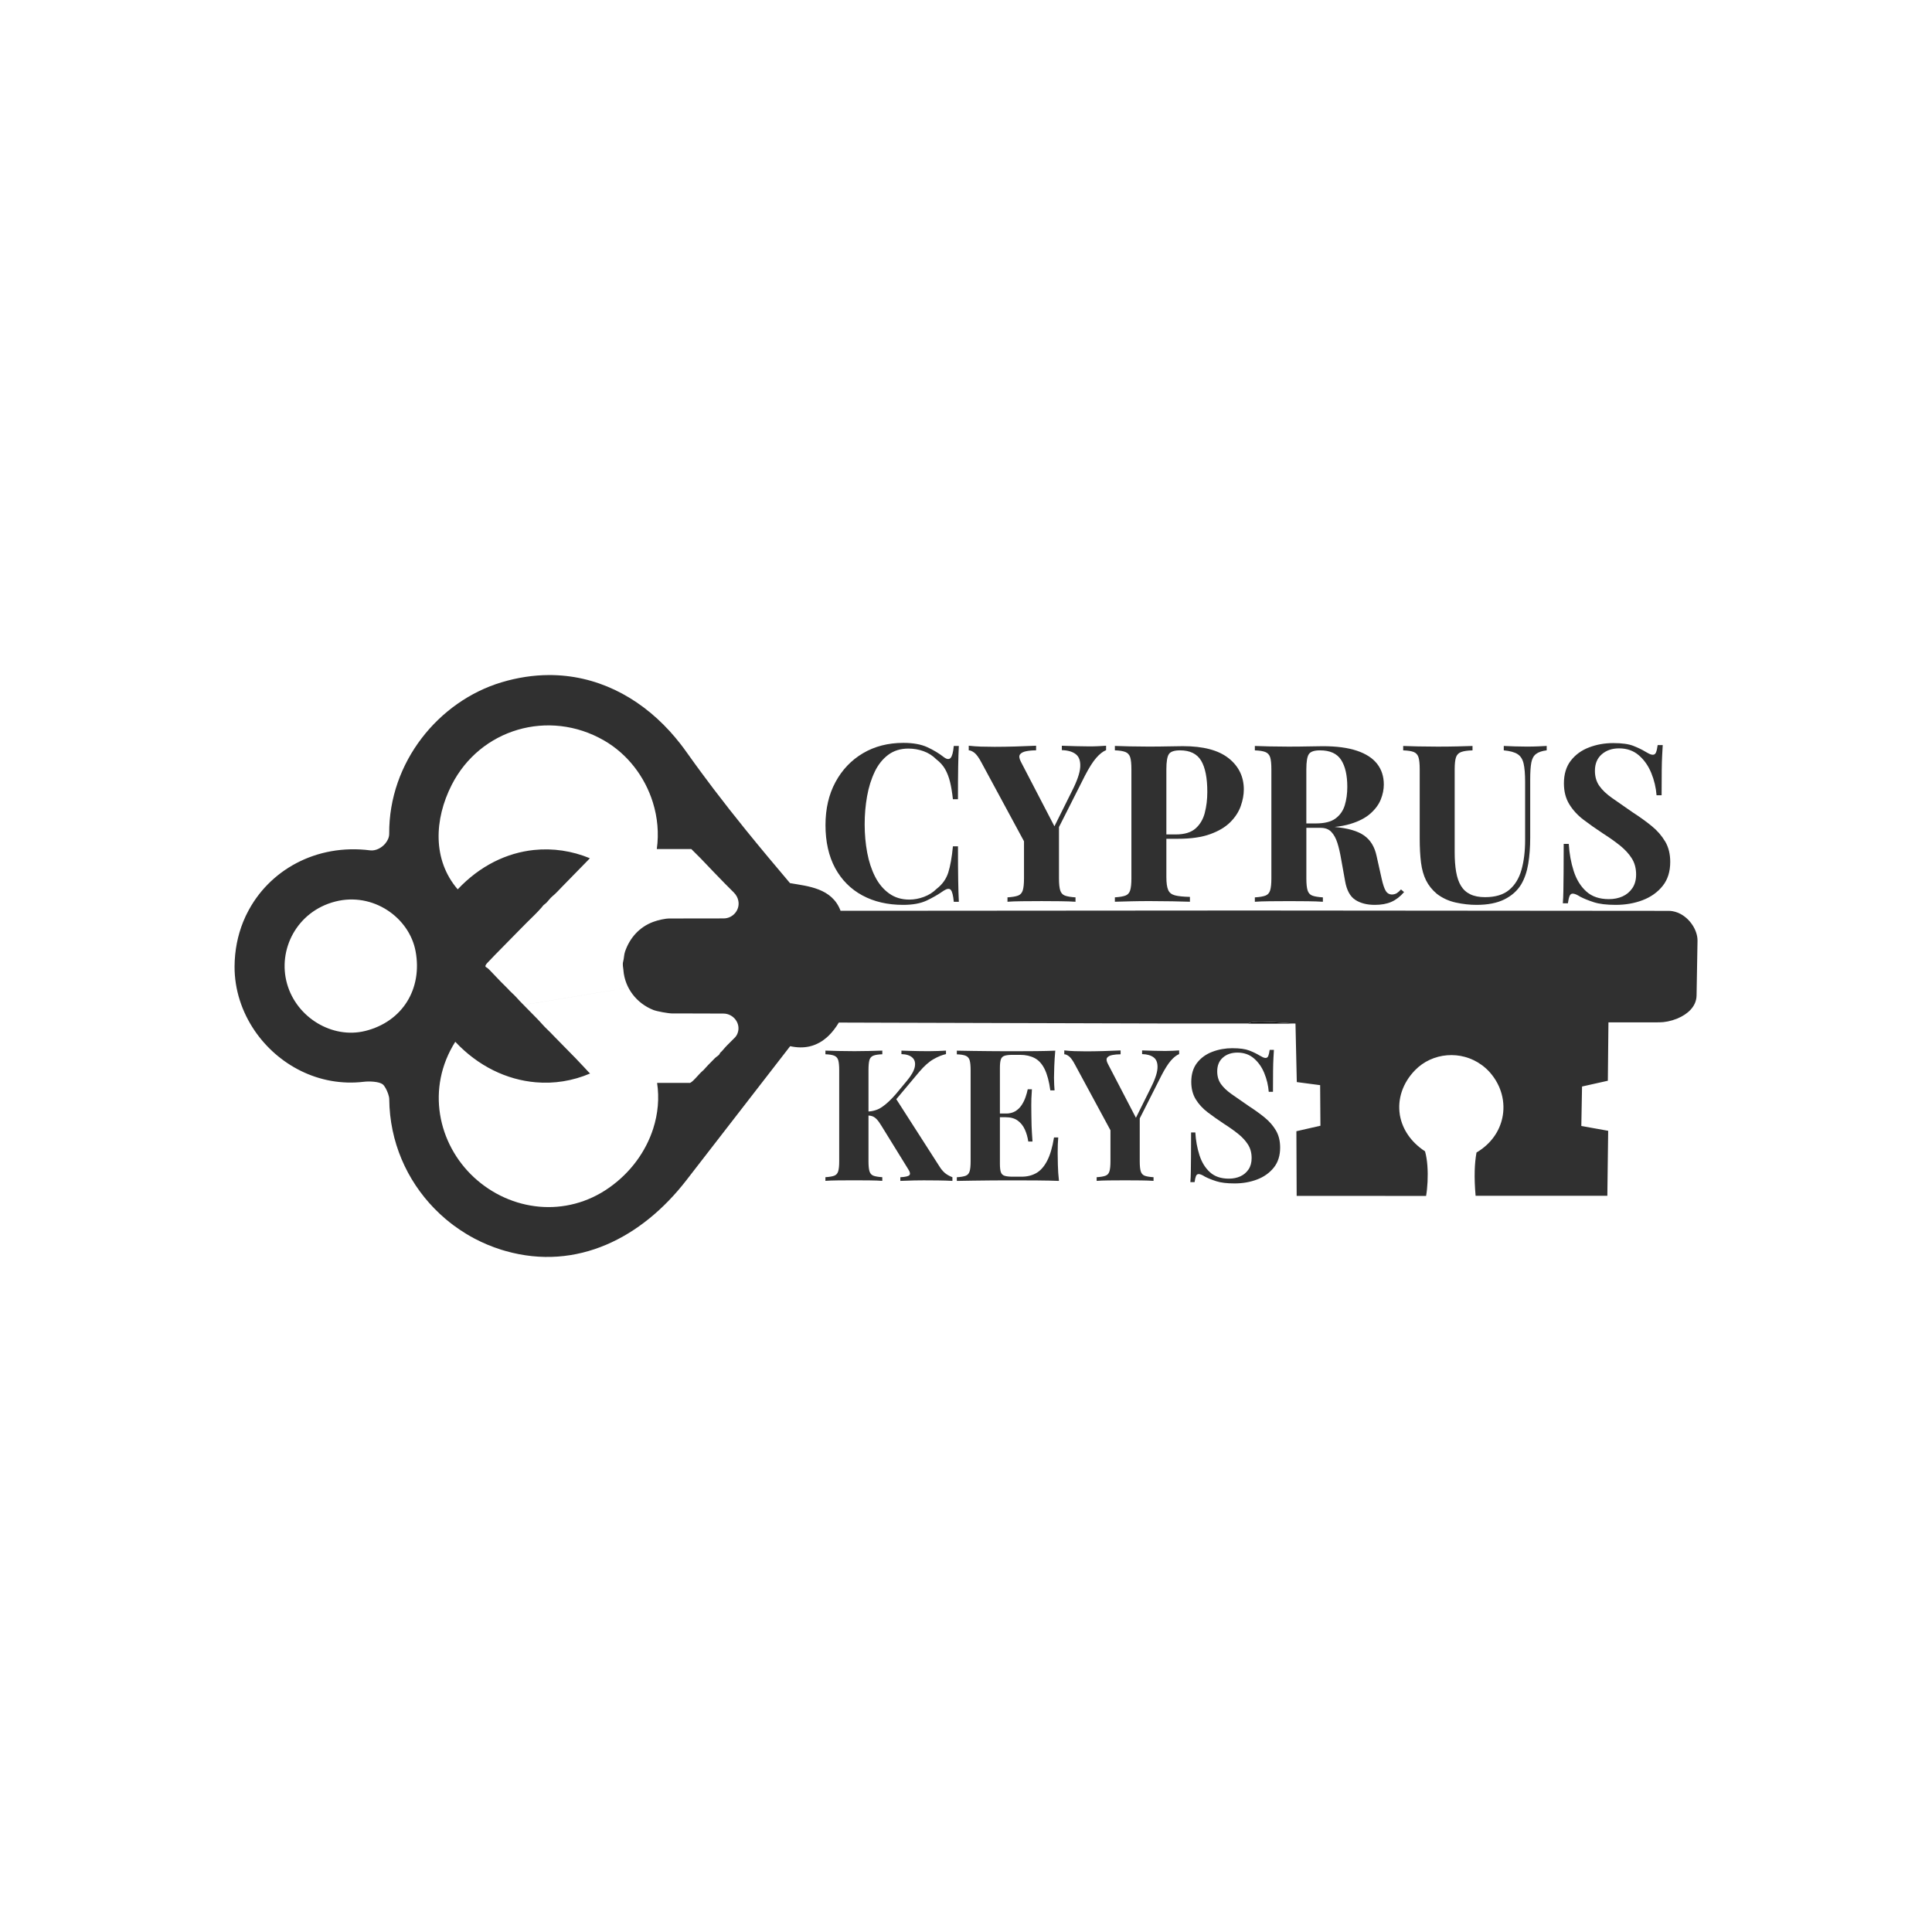
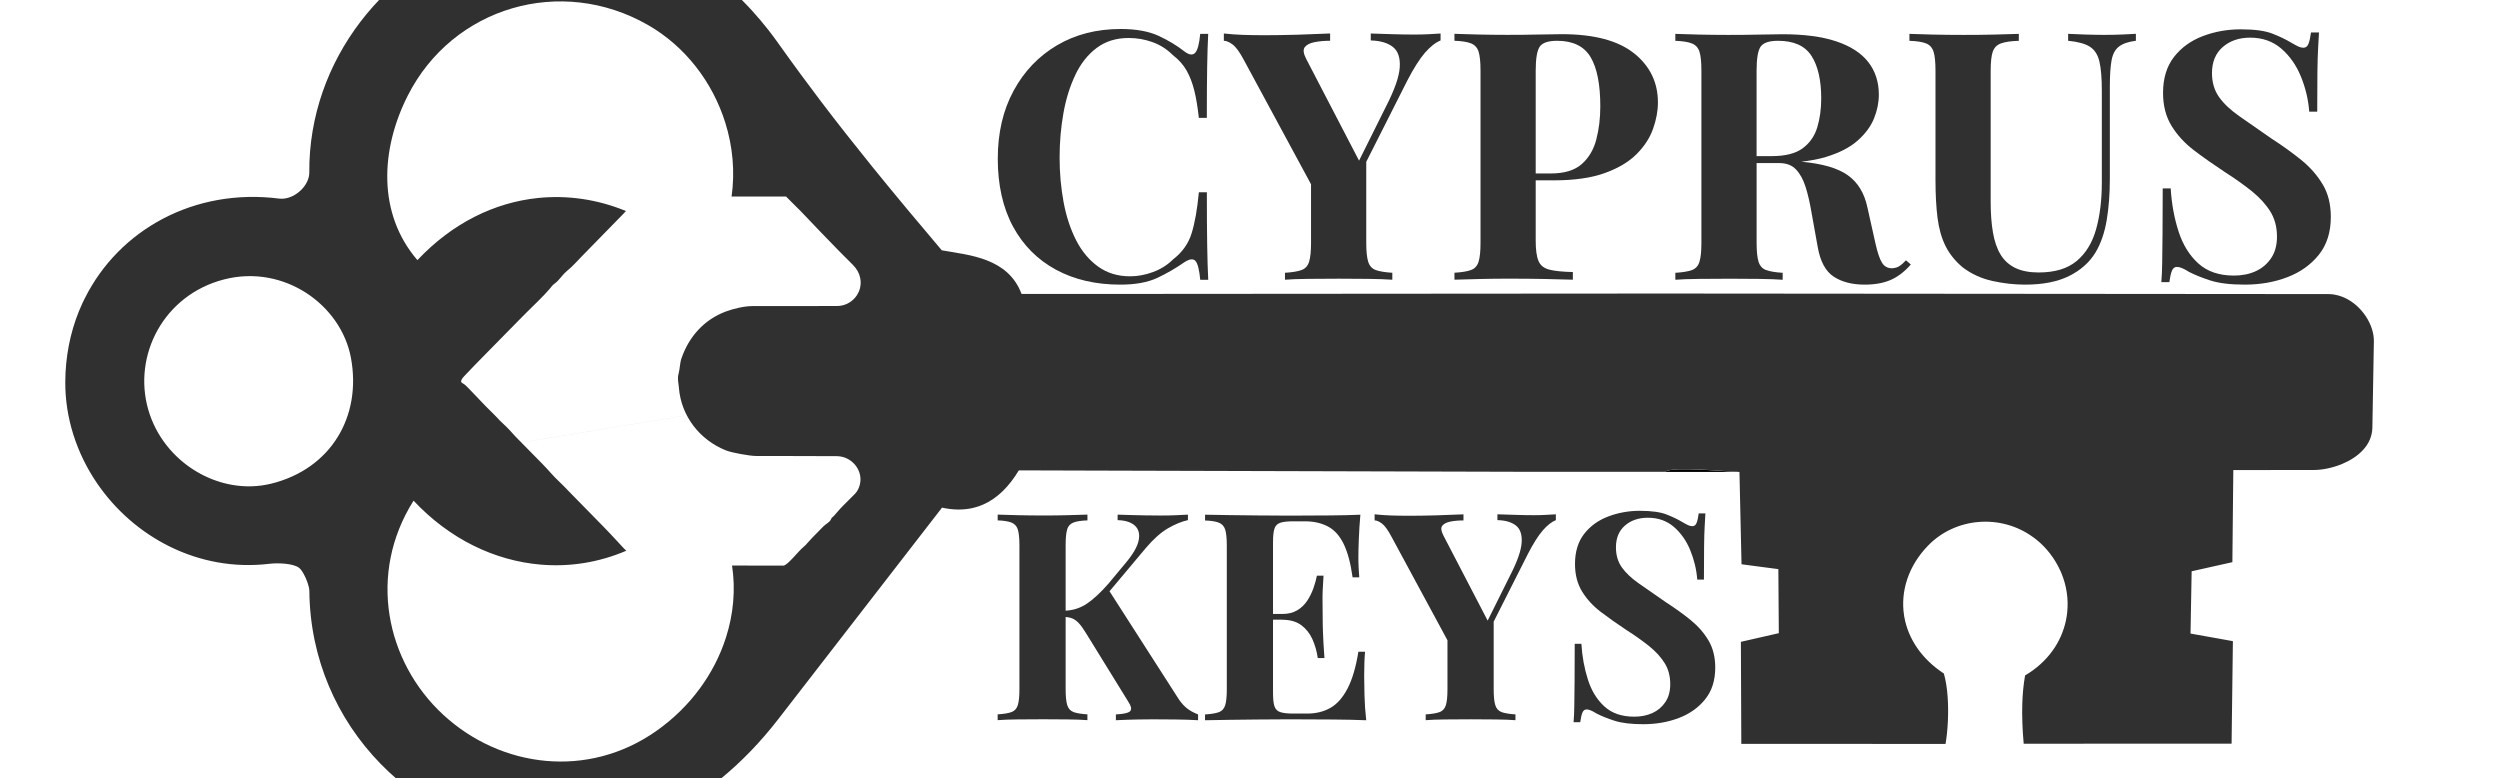
- <svg xmlns="http://www.w3.org/2000/svg" id="katman_1" data-name="katman 1" viewBox="0 0 1000 1000">
+ <svg xmlns="http://www.w3.org/2000/svg" id="katman_1" data-name="katman 1" viewBox="100 375 820 255">
  <defs>
    <style>
      .cls-1 {
        fill: none;
      }

      .cls-2 {
        fill: #303030;
      }
    </style>
  </defs>
  <g>
    <path class="cls-2" d="M452.71,399.54c1.78-3.72,4.12-6.66,7.01-8.83,2.89-2.16,6.38-3.25,10.48-3.25,2.73,0,5.35.46,7.86,1.37,2.51.91,4.71,2.32,6.61,4.22,1.97,1.52,3.49,3.23,4.56,5.13,1.06,1.9,1.9,4.08,2.51,6.55.61,2.47,1.1,5.45,1.48,8.94h2.62c0-6.99.04-12.59.11-16.8.07-4.22.19-7.8.34-10.77h-2.62c-.3,3.27-.85,5.34-1.65,6.21-.8.87-1.96.74-3.47-.4-2.51-1.97-5.37-3.7-8.6-5.18-3.23-1.48-7.35-2.22-12.36-2.22-7.9,0-14.87,1.79-20.9,5.35-6.04,3.57-10.79,8.54-14.24,14.92-3.46,6.38-5.18,13.82-5.18,22.33s1.67,16.06,5.01,22.22c3.34,6.15,8.03,10.86,14.07,14.13,6.04,3.27,13.08,4.9,21.13,4.9,4.94,0,8.98-.74,12.13-2.22,3.15-1.48,6.13-3.21,8.94-5.18,1.67-1.06,2.87-1.18,3.59-.34.72.84,1.23,2.89,1.54,6.15h2.62c-.15-3.04-.27-6.78-.34-11.22-.08-4.44-.11-10.27-.11-17.49h-2.62c-.53,5.62-1.33,10.12-2.39,13.5-1.06,3.38-3.08,6.21-6.04,8.49-1.82,1.82-4.01,3.21-6.55,4.16-2.55.95-5.07,1.42-7.58,1.42-4.03,0-7.52-1.06-10.48-3.19-2.96-2.13-5.37-5.01-7.23-8.66-1.86-3.65-3.23-7.8-4.1-12.47-.87-4.67-1.31-9.55-1.31-14.64s.42-9.85,1.25-14.53c.83-4.67,2.14-8.87,3.93-12.59Z" />
    <path class="cls-2" d="M563.85,386.33c-2.36,0-4.67-.04-6.95-.11-2.28-.07-4.71-.15-7.29-.23v2.28c3.11.08,5.53.78,7.23,2.11,1.71,1.33,2.47,3.55,2.28,6.66-.19,3.12-1.69,7.4-4.5,12.87l-8.85,17.78-17.35-33.39c-.91-1.75-1.06-3.02-.46-3.82.61-.8,1.67-1.35,3.19-1.65,1.52-.3,3.23-.46,5.13-.46v-2.39c-3.19.15-6.72.28-10.6.4-3.87.11-7.48.17-10.82.17-2.58,0-4.96-.04-7.12-.11-2.16-.07-4.27-.23-6.32-.46v2.39c.83,0,1.8.42,2.91,1.25,1.1.84,2.34,2.55,3.7,5.13l21.99,40.69v19.24c0,2.73-.21,4.78-.63,6.15-.42,1.37-1.24,2.28-2.45,2.73-1.22.46-3.04.76-5.47.91v2.28c1.82-.15,4.33-.25,7.52-.28,3.19-.04,6.57-.06,10.14-.06,3.19,0,6.4.02,9.63.06,3.23.04,5.87.13,7.92.28v-2.28c-2.43-.15-4.25-.46-5.47-.91-1.22-.46-2.03-1.37-2.45-2.73-.42-1.37-.63-3.42-.63-6.15v-26.6l13.44-26.6c2.13-4.1,4.06-7.16,5.81-9.17,1.75-2.01,3.46-3.36,5.13-4.04v-2.28c-1.14.08-2.45.15-3.93.23-1.48.08-3.06.11-4.73.11Z" />
    <path class="cls-2" d="M635.96,392.48c-5.24-4.18-13.14-6.27-23.7-6.27-1.44,0-3.87.04-7.29.11-3.42.08-6.95.11-10.59.11-3.19,0-6.4-.04-9.63-.11-3.23-.07-5.79-.15-7.69-.23v2.28c2.35.08,4.16.36,5.41.85,1.25.49,2.09,1.41,2.51,2.73.42,1.33.63,3.4.63,6.21v56.51c0,2.73-.21,4.78-.63,6.15-.42,1.37-1.24,2.28-2.45,2.73-1.22.46-3.04.76-5.47.91v2.28c2.51-.07,5.31-.15,8.43-.23,3.11-.08,6.3-.11,9.57-.11,4.1,0,8.01.04,11.73.11,3.72.08,6.76.15,9.11.23v-2.51c-3.42-.08-6-.34-7.75-.8-1.75-.46-2.93-1.4-3.53-2.85-.61-1.44-.91-3.65-.91-6.61v-19.82h6.04c6.68,0,12.23-.8,16.63-2.39,4.4-1.59,7.88-3.66,10.42-6.21,2.54-2.54,4.35-5.32,5.41-8.32,1.06-3,1.59-5.87,1.59-8.6,0-6.61-2.62-12-7.86-16.18ZM623.6,420.73c-.87,3.34-2.47,6.04-4.79,8.09-2.32,2.05-5.72,3.08-10.2,3.08h-4.9v-33.72c0-3.95.44-6.57,1.31-7.86.87-1.29,2.79-1.94,5.75-1.94,5.16,0,8.81,1.79,10.94,5.35,2.13,3.57,3.19,8.96,3.19,16.18,0,3.87-.44,7.48-1.31,10.82Z" />
    <path class="cls-2" d="M723.05,462.26c-.65.42-1.46.67-2.45.74-1.44,0-2.55-.61-3.3-1.82-.76-1.21-1.48-3.34-2.16-6.38l-2.62-11.73c-.99-4.71-3.13-8.24-6.44-10.59-3.29-2.35-8.39-3.82-15.27-4.44,2.99-.33,5.69-.84,8.03-1.54,4.4-1.33,7.88-3.11,10.42-5.35,2.54-2.24,4.35-4.67,5.41-7.29,1.06-2.62,1.59-5.22,1.59-7.8,0-4.18-1.16-7.75-3.47-10.71-2.32-2.96-5.81-5.22-10.48-6.78-4.67-1.56-10.54-2.34-17.6-2.34-1.44,0-3.87.04-7.29.11-3.42.08-6.95.11-10.59.11-3.19,0-6.4-.04-9.63-.11-3.23-.07-5.79-.15-7.69-.23v2.28c2.35.08,4.16.36,5.41.85,1.25.49,2.09,1.41,2.51,2.73.42,1.33.63,3.4.63,6.21v56.51c0,2.73-.21,4.78-.63,6.15-.42,1.37-1.24,2.28-2.45,2.73-1.22.46-3.04.76-5.47.91v2.28c1.9-.15,4.46-.25,7.69-.28,3.23-.04,6.67-.06,10.31-.06,3.19,0,6.34.02,9.46.06,3.11.04,5.7.13,7.75.28v-2.28c-2.43-.15-4.25-.46-5.47-.91-1.21-.46-2.03-1.37-2.45-2.73-.42-1.37-.63-3.42-.63-6.15v-26.2h7.41c2.35,0,4.2.7,5.52,2.11,1.33,1.41,2.37,3.3,3.13,5.7.76,2.39,1.4,5.18,1.94,8.37l2.05,11.39c.83,4.71,2.58,7.94,5.24,9.68,2.66,1.75,6.04,2.62,10.14,2.62,3.34,0,6.19-.51,8.54-1.54,2.35-1.02,4.56-2.71,6.61-5.07l-1.6-1.37c-.76.84-1.46,1.46-2.11,1.88ZM677.48,390.32c.87-1.29,2.79-1.94,5.75-1.94,5.16,0,8.81,1.65,10.94,4.96,2.13,3.3,3.19,7.96,3.19,13.96,0,3.49-.44,6.66-1.31,9.51-.87,2.85-2.47,5.13-4.79,6.84-2.32,1.71-5.72,2.56-10.2,2.56h-4.9v-28.03c0-3.95.44-6.57,1.31-7.86Z" />
    <path class="cls-2" d="M790.66,386.44c-2.05,0-4.25-.04-6.61-.11-2.36-.07-4.25-.15-5.7-.23v2.28c3.19.3,5.56.95,7.12,1.94,1.56.99,2.6,2.6,3.13,4.84.53,2.24.8,5.45.8,9.63v30.08c0,5.77-.63,10.88-1.88,15.32-1.25,4.44-3.38,7.92-6.38,10.42-3,2.51-7.16,3.76-12.48,3.76-3.04,0-5.58-.49-7.63-1.48-2.05-.99-3.66-2.45-4.84-4.39-1.18-1.94-2.01-4.37-2.51-7.29-.5-2.92-.74-6.28-.74-10.08v-42.95c0-2.81.23-4.88.68-6.21.46-1.33,1.35-2.24,2.68-2.73,1.33-.49,3.28-.78,5.87-.85v-2.28c-2.13.08-4.8.15-8.03.23-3.23.08-6.59.11-10.08.11s-6.86-.04-10.08-.11c-3.23-.07-5.79-.15-7.69-.23v2.28c2.43.08,4.25.36,5.47.85,1.21.49,2.03,1.41,2.45,2.73.42,1.33.63,3.4.63,6.21v35.77c0,4.86.23,9.06.68,12.59.46,3.53,1.33,6.59,2.62,9.17,1.29,2.58,3.15,4.9,5.58,6.95,2.89,2.2,6.15,3.7,9.8,4.5,3.65.8,7.21,1.2,10.71,1.2,5.85,0,10.67-.95,14.47-2.85,3.8-1.9,6.68-4.48,8.66-7.75,1.75-2.96,2.96-6.49,3.65-10.6.68-4.1,1.02-8.62,1.02-13.56v-30.19c0-3.72.19-6.61.57-8.66.38-2.05,1.2-3.55,2.45-4.5,1.25-.95,3.09-1.58,5.52-1.88v-2.28c-1.22.08-2.72.15-4.5.23-1.79.08-3.59.11-5.41.11Z" />
    <path class="cls-2" d="M861.87,435.54c-1.75-2.96-4.06-5.62-6.95-7.98-2.89-2.35-6.15-4.71-9.8-7.06-4.18-2.89-7.73-5.35-10.65-7.41-2.92-2.05-5.15-4.16-6.66-6.32-1.52-2.16-2.28-4.77-2.28-7.8,0-3.65,1.18-6.49,3.53-8.54,2.35-2.05,5.35-3.08,9-3.08,4.03,0,7.42,1.2,10.2,3.59,2.77,2.39,4.92,5.45,6.44,9.17,1.52,3.72,2.43,7.56,2.73,11.51h2.62c0-5.32.02-9.61.06-12.87.04-3.26.11-5.9.23-7.92.11-2.01.21-3.74.29-5.18h-2.62c-.23,1.67-.51,2.92-.85,3.76-.34.84-.89,1.25-1.65,1.25-.53,0-1.08-.13-1.65-.4-.57-.27-1.31-.66-2.22-1.2-1.75-1.06-3.84-2.07-6.27-3.02-2.43-.95-5.89-1.42-10.37-1.42s-8.56.74-12.47,2.22c-3.91,1.48-7.06,3.76-9.46,6.84-2.39,3.08-3.59,7.01-3.59,11.79,0,4.18.93,7.79,2.79,10.82,1.86,3.04,4.35,5.74,7.46,8.09,3.11,2.36,6.46,4.71,10.03,7.06,3.34,2.13,6.28,4.22,8.83,6.27,2.54,2.05,4.56,4.25,6.04,6.61,1.48,2.36,2.22,5.13,2.22,8.32,0,2.81-.65,5.17-1.94,7.06-1.29,1.9-2.98,3.32-5.07,4.27-2.09.95-4.46,1.42-7.12,1.42-4.86,0-8.75-1.33-11.68-3.99-2.93-2.66-5.09-6.17-6.49-10.54-1.41-4.37-2.26-9.06-2.56-14.07h-2.62c0,6-.02,10.96-.06,14.87-.04,3.91-.08,7.08-.11,9.51-.04,2.43-.13,4.56-.28,6.38h2.62c.23-1.67.51-2.92.86-3.76.34-.83.89-1.25,1.65-1.25.91,0,2.2.53,3.87,1.6,1.9.99,4.25,1.94,7.06,2.85,2.81.91,6.57,1.37,11.28,1.37,5.09,0,9.76-.82,14.01-2.45,4.25-1.63,7.69-4.08,10.31-7.35,2.62-3.26,3.93-7.41,3.93-12.42,0-4.1-.87-7.63-2.62-10.59Z" />
  </g>
  <g>
    <path class="cls-2" d="M456.68,543.79v1.9c-2.03.06-3.57.3-4.62.71-1.05.41-1.73,1.18-2.05,2.29-.32,1.11-.48,2.84-.48,5.19v47.24c0,2.29.17,4,.52,5.14.35,1.14,1.03,1.9,2.05,2.29,1.01.38,2.54.63,4.57.76v1.9c-1.71-.13-3.87-.21-6.48-.24-2.6-.03-5.24-.05-7.91-.05-3.05,0-5.92.02-8.62.05-2.7.03-4.84.11-6.43.24v-1.9c2.03-.13,3.56-.38,4.57-.76,1.01-.38,1.7-1.14,2.05-2.29.35-1.14.52-2.86.52-5.14v-47.24c0-2.35-.18-4.08-.52-5.19-.35-1.11-1.05-1.87-2.09-2.29-1.05-.41-2.56-.65-4.52-.71v-1.9c1.59.06,3.73.13,6.43.19,2.7.06,5.57.1,8.62.1,2.67,0,5.3-.03,7.91-.1,2.6-.06,4.76-.13,6.48-.19ZM489.64,543.79v1.81c-2.03.45-4.21,1.33-6.52,2.67-2.32,1.33-4.75,3.49-7.29,6.48l-17.91,21.34,5.52-7.91,22.67,35.34c.89,1.46,1.84,2.64,2.86,3.52,1.02.89,2.35,1.65,4,2.29v1.9c-2.22-.13-4.7-.21-7.43-.24-2.73-.03-5.21-.05-7.43-.05-1.33,0-2.95.02-4.86.05-1.91.03-4.32.11-7.24.24v-1.9c2.6-.13,4.17-.49,4.71-1.1.54-.6.3-1.67-.71-3.19l-13.81-22.38c-.89-1.46-1.68-2.56-2.38-3.29-.7-.73-1.4-1.24-2.1-1.52-.7-.29-1.62-.46-2.76-.52v-2c2.79-.06,5.29-.82,7.48-2.29,2.19-1.46,4.59-3.68,7.19-6.67l5.62-6.76c2.41-2.86,3.82-5.32,4.24-7.38.41-2.06,0-3.67-1.24-4.81-1.24-1.14-3.13-1.75-5.67-1.81v-1.81c1.59.06,3.1.11,4.52.14,1.43.03,2.92.06,4.48.1,1.55.03,3.25.05,5.1.05s3.51-.03,5-.1c1.49-.06,2.81-.13,3.95-.19Z" />
    <path class="cls-2" d="M546.21,543.79c-.25,2.79-.43,5.49-.52,8.1-.1,2.6-.14,4.6-.14,6,0,1.27.03,2.48.1,3.62.06,1.14.13,2.1.19,2.86h-2.19c-.64-4.63-1.62-8.3-2.95-11-1.33-2.7-3.06-4.6-5.19-5.71-2.13-1.11-4.62-1.67-7.48-1.67h-3.91c-1.84,0-3.24.16-4.19.48-.95.32-1.59.95-1.9,1.91-.32.95-.48,2.41-.48,4.38v49.53c0,1.97.16,3.43.48,4.38.32.95.95,1.59,1.9,1.9.95.32,2.35.48,4.19.48h4.67c2.86,0,5.38-.62,7.57-1.86,2.19-1.24,4.06-3.35,5.62-6.33,1.56-2.98,2.75-7.02,3.57-12.1h2.19c-.19,2.03-.29,4.7-.29,8,0,1.46.03,3.52.1,6.19.06,2.67.25,5.43.57,8.29-3.24-.13-6.89-.21-10.95-.24-4.06-.03-7.68-.05-10.86-.05h-6.1c-2.48,0-5.14.02-8,.05-2.86.03-5.75.06-8.67.1-2.92.03-5.68.08-8.29.14v-1.9c2.03-.13,3.56-.38,4.57-.76,1.01-.38,1.7-1.14,2.05-2.29.35-1.14.52-2.86.52-5.14v-47.24c0-2.35-.18-4.08-.52-5.19-.35-1.11-1.05-1.87-2.09-2.29-1.05-.41-2.56-.65-4.52-.71v-1.9c2.6.06,5.37.11,8.29.14,2.92.03,5.81.06,8.67.1,2.86.03,5.52.05,8,.05h6.1c2.92,0,6.24-.02,9.95-.05,3.71-.03,7.03-.11,9.95-.24ZM531.36,576.36v1.9h-16.67v-1.9h16.67ZM534.12,563.79c-.25,3.62-.37,6.38-.33,8.29.03,1.9.05,3.65.05,5.24s.03,3.33.1,5.24c.06,1.9.22,4.67.48,8.29h-2.19c-.32-2.22-.9-4.29-1.76-6.19-.86-1.9-2.08-3.44-3.67-4.62-1.59-1.17-3.65-1.76-6.19-1.76v-1.9c1.9,0,3.52-.4,4.86-1.19,1.33-.79,2.43-1.84,3.29-3.14.86-1.3,1.54-2.68,2.05-4.14.51-1.46.89-2.82,1.14-4.1h2.19Z" />
    <path class="cls-2" d="M610.32,543.69v1.91c-1.4.57-2.83,1.7-4.29,3.38-1.46,1.68-3.08,4.24-4.86,7.67l-18,35.62h-4.48l-22.29-41.24c-1.14-2.16-2.18-3.59-3.1-4.29-.92-.7-1.73-1.05-2.43-1.05v-2c1.71.19,3.48.32,5.29.38,1.81.06,3.79.1,5.95.1,2.79,0,5.81-.05,9.05-.14s6.19-.21,8.86-.33v2c-1.59,0-3.02.13-4.29.38-1.27.25-2.16.71-2.67,1.38-.51.67-.38,1.73.38,3.19l15.05,28.95-2.95,3.81,9.81-19.72c2.35-4.57,3.6-8.16,3.76-10.76.16-2.6-.48-4.46-1.91-5.57-1.43-1.11-3.44-1.7-6.05-1.76v-1.91c2.16.06,4.19.13,6.1.19,1.91.06,3.84.1,5.81.1,1.4,0,2.71-.03,3.95-.1,1.24-.06,2.33-.13,3.29-.19ZM589.93,577.22v23.91c0,2.29.17,4,.52,5.14s1.03,1.9,2.05,2.29c1.01.38,2.54.63,4.57.76v1.9c-1.71-.13-3.92-.21-6.62-.24-2.7-.03-5.38-.05-8.05-.05-2.99,0-5.81.02-8.48.05-2.67.03-4.76.11-6.29.24v-1.9c2.03-.13,3.56-.38,4.57-.76,1.02-.38,1.7-1.14,2.05-2.29s.52-2.86.52-5.14v-19.52l8.29,5.91,6.86-10.29Z" />
    <path class="cls-2" d="M637.94,542.55c3.75,0,6.63.4,8.67,1.19,2.03.79,3.78,1.64,5.24,2.52.76.45,1.38.78,1.86,1,.48.22.94.33,1.38.33.63,0,1.1-.35,1.38-1.05.29-.7.52-1.75.71-3.14h2.19c-.06,1.21-.14,2.65-.24,4.33-.1,1.68-.16,3.89-.19,6.62-.03,2.73-.05,6.32-.05,10.76h-2.19c-.25-3.3-1.02-6.51-2.29-9.62-1.27-3.11-3.06-5.67-5.38-7.67-2.32-2-5.16-3-8.53-3-3.05,0-5.56.86-7.52,2.57-1.97,1.71-2.95,4.1-2.95,7.14,0,2.54.63,4.71,1.9,6.52,1.27,1.81,3.13,3.57,5.57,5.29,2.44,1.71,5.41,3.78,8.91,6.19,3.05,1.97,5.78,3.94,8.19,5.91,2.41,1.97,4.35,4.19,5.81,6.67,1.46,2.48,2.19,5.43,2.19,8.86,0,4.19-1.1,7.65-3.29,10.38-2.19,2.73-5.06,4.78-8.62,6.14-3.56,1.36-7.46,2.05-11.71,2.05-3.94,0-7.08-.38-9.43-1.14-2.35-.76-4.32-1.55-5.9-2.38-1.4-.89-2.48-1.33-3.24-1.33-.63,0-1.09.35-1.38,1.05-.29.7-.52,1.75-.71,3.14h-2.19c.13-1.52.21-3.3.24-5.33.03-2.03.06-4.68.09-7.95.03-3.27.05-7.41.05-12.43h2.19c.25,4.19.97,8.11,2.14,11.76,1.17,3.65,2.98,6.59,5.43,8.81,2.44,2.22,5.7,3.33,9.76,3.33,2.22,0,4.21-.4,5.95-1.19,1.75-.79,3.16-1.98,4.24-3.57,1.08-1.59,1.62-3.55,1.62-5.9,0-2.67-.62-4.98-1.86-6.95-1.24-1.97-2.92-3.81-5.05-5.52-2.13-1.71-4.59-3.46-7.38-5.24-2.99-1.97-5.78-3.94-8.38-5.91-2.6-1.97-4.68-4.22-6.24-6.76-1.56-2.54-2.33-5.56-2.33-9.05,0-4,1-7.29,3-9.86,2-2.57,4.63-4.48,7.91-5.72,3.27-1.24,6.75-1.86,10.43-1.86Z" />
  </g>
  <path class="cls-1" d="M323.5,492.58c2.44-7.15,7.47-12.77,14.58-15.41,2.43-.9,5.98-1.76,8.61-1.76h7.09s20.76-.05,20.76-.05c4.86,0,8.61-4.46,7.6-9.21-.32-1.48-1-2.88-2.39-4.28l-4.75-4.76-5.98-6.17-3.65-3.83-2.72-2.84-4.82-4.81h-17.87c1.15-8.18.37-16.44-2.05-24.18-4.14-13.3-13.1-25.03-25.31-32.05-28.56-16.42-64.11-5.97-78.84,23.1-8.96,17.68-10,38.71,3.15,53.98,11.55-12.27,25.42-18.9,39.47-20.37,9.79-1.02,19.67.45,28.93,4.27-.39.43-.71.78-.94,1.01l-13.49,13.8c-1.67,1.7-3.1,3.37-4.95,4.87-.63.51-1.16,1.13-1.68,1.74-.75.89-1.46,1.78-2.41,2.44-.69.47-.94.96-1.47,1.58-2.37,2.77-5.03,5.17-7.62,7.79l-2.52,2.54-14.26,14.51-3.77,3.95c-.45.47-1.48,1.69-.6,2.17.9.48,1.4,1,2.15,1.8l5.49,5.74c.86.9,3.15,3.1,3.54,3.54,1.42,1.63,3.04,2.89,4.48,4.49l1.82,2,8.85,9c1.85,1.86,3.42,3.84,5.32,5.62.58.53,1.12,1.07,1.65,1.61.63.66,1.27,1.32,1.93,2l11.15,11.37c1.55,1.59,2.99,3.13,4.46,4.72l2.13,2.3c.29.31.56.56.86.83-9.06,3.87-18.63,5.36-28.1,4.55-15.1-1.28-29.9-8.39-41.68-20.97-15.14,23.97-9.09,52.81,9.71,70.2,18.94,17.5,47.56,21.13,70,5.28,11.13-7.85,18.95-18.75,22.74-30.54,2.47-7.71,3.21-15.79,2.01-23.66l16.85.02c1.3,0,4.88-4.73,6.63-6.16.48-.4.79-.71,1.21-1.21.18-.21.37-.41.55-.61,1.48-1.68,3.12-3.18,4.67-4.83.78-.83,2.12-1.36,2.53-2.38.28-.66.6-.68,1.06-1.21l.97-1.13c.62-.73,1.28-1.43,1.95-2.11l3.43-3.43c.89-.8,1.46-1.7,1.82-2.68,1.84-4.93-2.09-10.13-7.34-10.15l-20.61-.05h-5.88c-1.99-.01-7.92-1.07-9.8-1.82-8.63-3.44-14.71-11.23-15.47-20.53-.14-1.61-.59-2.93-.13-4.64.46-1.66.39-3.39.94-5.01Z" />
  <path class="cls-1" d="M173.49,466.64c-19.87,5.12-29.93,24.94-24.89,42.62,5.02,17.62,23.53,28.5,40.3,24.38,19.68-4.84,29.78-22.06,26.21-41.28-3.25-17.46-22.04-30.78-41.62-25.73Z" />
  <path class="cls-2" d="M614.45,471.3l-161.43.12h-17.95s0,0,0,0c-4.42-11.84-17.08-12.72-26.17-14.32-7.64-9.01-15.31-18.18-22.87-27.51-5.67-7.01-11.28-14.12-16.74-21.31-2.19-2.88-4.35-5.78-6.49-8.69-1.07-1.45-2.14-2.91-3.2-4.37-1.42-1.94-2.83-3.9-4.21-5.86-1.08-1.54-2.21-3.05-3.35-4.51-1.73-2.2-3.51-4.32-5.35-6.34-16.69-18.29-38.41-29.19-62.62-29.1-7.92.03-16.1,1.24-24.47,3.75-32.58,9.78-58.41,41.42-58.15,78.39.01,1.82-.81,3.62-2.07,5.11-1.96,2.3-5.01,3.83-7.8,3.48-27.84-3.54-52.52,10.2-63.75,32.68-.24.47-.48.94-.71,1.43-.15.31-.28.63-.41.94-.3.67-.6,1.33-.87,2.01-2.82,7.02-4.38,14.78-4.43,23.03-.06,12,3.79,23.49,10.33,33.14,12.06,17.76,33.31,29.32,56.55,26.56,3.07-.37,7.93-.1,9.77,1.29,1.01.76,2.14,2.92,2.82,4.9.36,1.05.59,2.04.59,2.75.2,22.19,9.11,42.01,23.28,56.58,1.84,1.9,3.79,3.72,5.8,5.43,1.35,1.14,2.73,2.24,4.14,3.3,2.13,1.58,4.33,3.06,6.59,4.44.76.46,1.52.91,2.29,1.35.71.4,1.43.79,2.15,1.17,4.35,2.28,8.91,4.19,13.63,5.68.79.25,1.59.48,2.38.71,36.99,10.46,70.52-6.9,93.51-36.61l53.23-68.75h.01s.49-.66.49-.66c.05.01.07.01.12.02h.01c3.48.75,6.71.79,9.71.15.47-.1.93-.22,1.38-.36,1.37-.4,2.68-.96,3.95-1.66.41-.23.83-.48,1.24-.75.21-.14.4-.28.61-.41.61-.43,1.2-.9,1.78-1.39.2-.16.39-.33.58-.52.2-.17.38-.36.58-.54,1.89-1.84,3.64-4.1,5.25-6.77l22.93.07,146.5.41h42.43c.23-.14.52-.28.89-.39,2.36-.71,7.96-.67,23,.39.21.02.4.03.61.05l.45,20.03.23,10.24,7.93,1.05,4.15.54.05,7.07.1,13.94-12.44,2.84.14,33.46,66.99.03c.37-2.14.63-4.68.76-7.35.26-5.41-.05-11.36-1.31-15.74-7.43-4.88-11.7-11.52-12.96-18.48-.02-.1-.05-.21-.07-.32-.01-.07-.01-.15-.02-.23-1.25-7.95,1.42-16.29,7.85-22.92,8.96-9.26,23.88-10.53,34.5-2.76.13.08.24.18.36.26.28.21.54.41.81.63,1.53,1.24,2.96,2.69,4.25,4.35,1.42,1.82,2.58,3.76,3.49,5.77.08.18.16.36.24.54.02.06.05.12.07.17,1.74,4.17,2.39,8.61,1.93,12.95-.74,7.1-4.41,13.94-11.07,18.85-.86.63-1.77,1.24-2.74,1.81-.54,3.07-.83,6.13-.92,9.37-.06,2.01-.05,4.1.03,6.28.08,2.13.22,4.37.43,6.75l61.37-.02h6.82l.05-3.99.38-29.63-5.05-.91-8.85-1.58.37-20.43,7.95-1.78,5.41-1.21.18-18.08.13-12.13,26.31-.02c2.72,0,6.04-.63,9.16-1.89.05-.02.09-.03.14-.06.06-.02.1-.05.16-.07,2.57-1.08,4.98-2.59,6.78-4.55,1.83-1.99,3.01-4.44,3.06-7.35l.49-28.25c.1-5.45-3.97-11.84-9.76-14.4-.2-.09-.4-.17-.61-.25-.83-.31-1.68-.56-2.55-.71-.67-.12-1.33-.17-2.03-.17l-217.21-.18M625.7,461.8,188.9,533.65c-16.77,4.12-35.28-6.77-40.3-24.38-5.04-17.69,5.02-37.5,24.89-42.62,19.59-5.05,38.38,8.27,41.62,25.73,3.57,19.22-6.54,36.43-26.21,41.28ZM322.68,502.22c.76,9.3,6.84,17.09,15.47,20.53,1.89.75,7.81,1.81,9.8,1.81h5.88s20.61.06,20.61.06c5.26.02,9.18,5.22,7.34,10.15-.36.98-.93,1.88-1.82,2.68l-3.43,3.43c-.68.68-1.32,1.38-1.94,2.11l-.98,1.13c-.46.53-.78.55-1.06,1.21-.41,1.02-1.75,1.55-2.53,2.38-1.55,1.66-3.19,3.15-4.67,4.83-.18.2-.37.4-.55.61-.41.49-.72.81-1.21,1.21-1.75,1.43-5.33,6.16-6.63,6.16l-16.85-.02c1.2,7.87.46,15.95-2.01,23.66-3.79,11.8-11.61,22.69-22.74,30.54-22.44,15.85-51.06,12.22-70-5.28-18.8-17.39-24.86-46.23-9.71-70.2,11.78,12.58,26.58,19.69,41.68,20.97,9.47.82,19.05-.68,28.1-4.55-.3-.26-.58-.52-.86-.83l-2.13-2.3c-1.47-1.59-2.91-3.13-4.46-4.72l-11.15-11.37c-.67-.68-1.3-1.35-1.93-2-.53-.54-1.07-1.08-1.65-1.61-1.9-1.77-3.46-3.75-5.32-5.62l-8.85-9-1.82-2c-1.44-1.6-3.06-2.85-4.48-4.49-.39-.45-2.68-2.65-3.54-3.54l-5.49-5.74c-.75-.79-1.25-1.31-2.15-1.8-.89-.48.15-1.7.6-2.17l3.77-3.95,14.26-14.51,2.52-2.54c2.59-2.62,5.25-5.02,7.62-7.79.53-.62.78-1.1,1.47-1.58.94-.66,1.66-1.55,2.41-2.44.52-.61,1.05-1.23,1.68-1.74,1.85-1.5,3.28-3.16,4.95-4.87l13.49-13.8c.23-.23.55-.59.94-1.01-9.26-3.82-19.14-5.29-28.93-4.27-14.05,1.47-27.92,8.1-39.47,20.37-13.15-15.27-12.12-36.31-3.15-53.98,14.73-29.07,50.28-39.52,78.84-23.1,12.21,7.02,21.16,18.75,25.31,32.05,2.42,7.73,3.2,16,2.05,24.18h17.87l4.82,4.81,2.72,2.84,3.65,3.83,5.98,6.17,4.75,4.76c1.39,1.39,2.08,2.8,2.39,4.28,1.01,4.75-2.74,9.21-7.59,9.21l-20.76.03h-7.09c-2.62.01-6.18.87-8.61,1.77-7.11,2.64-12.14,8.26-14.58,15.41-.55,1.61-.48,3.35-.94,5.01-.46,1.7-.01,3.03.13,4.64Z" />
  <path d="M646.92,529.4c-.37.11-.66.25-.89.4h23.9c-15.04-1.06-20.65-1.11-23.01-.4Z" />
</svg>
